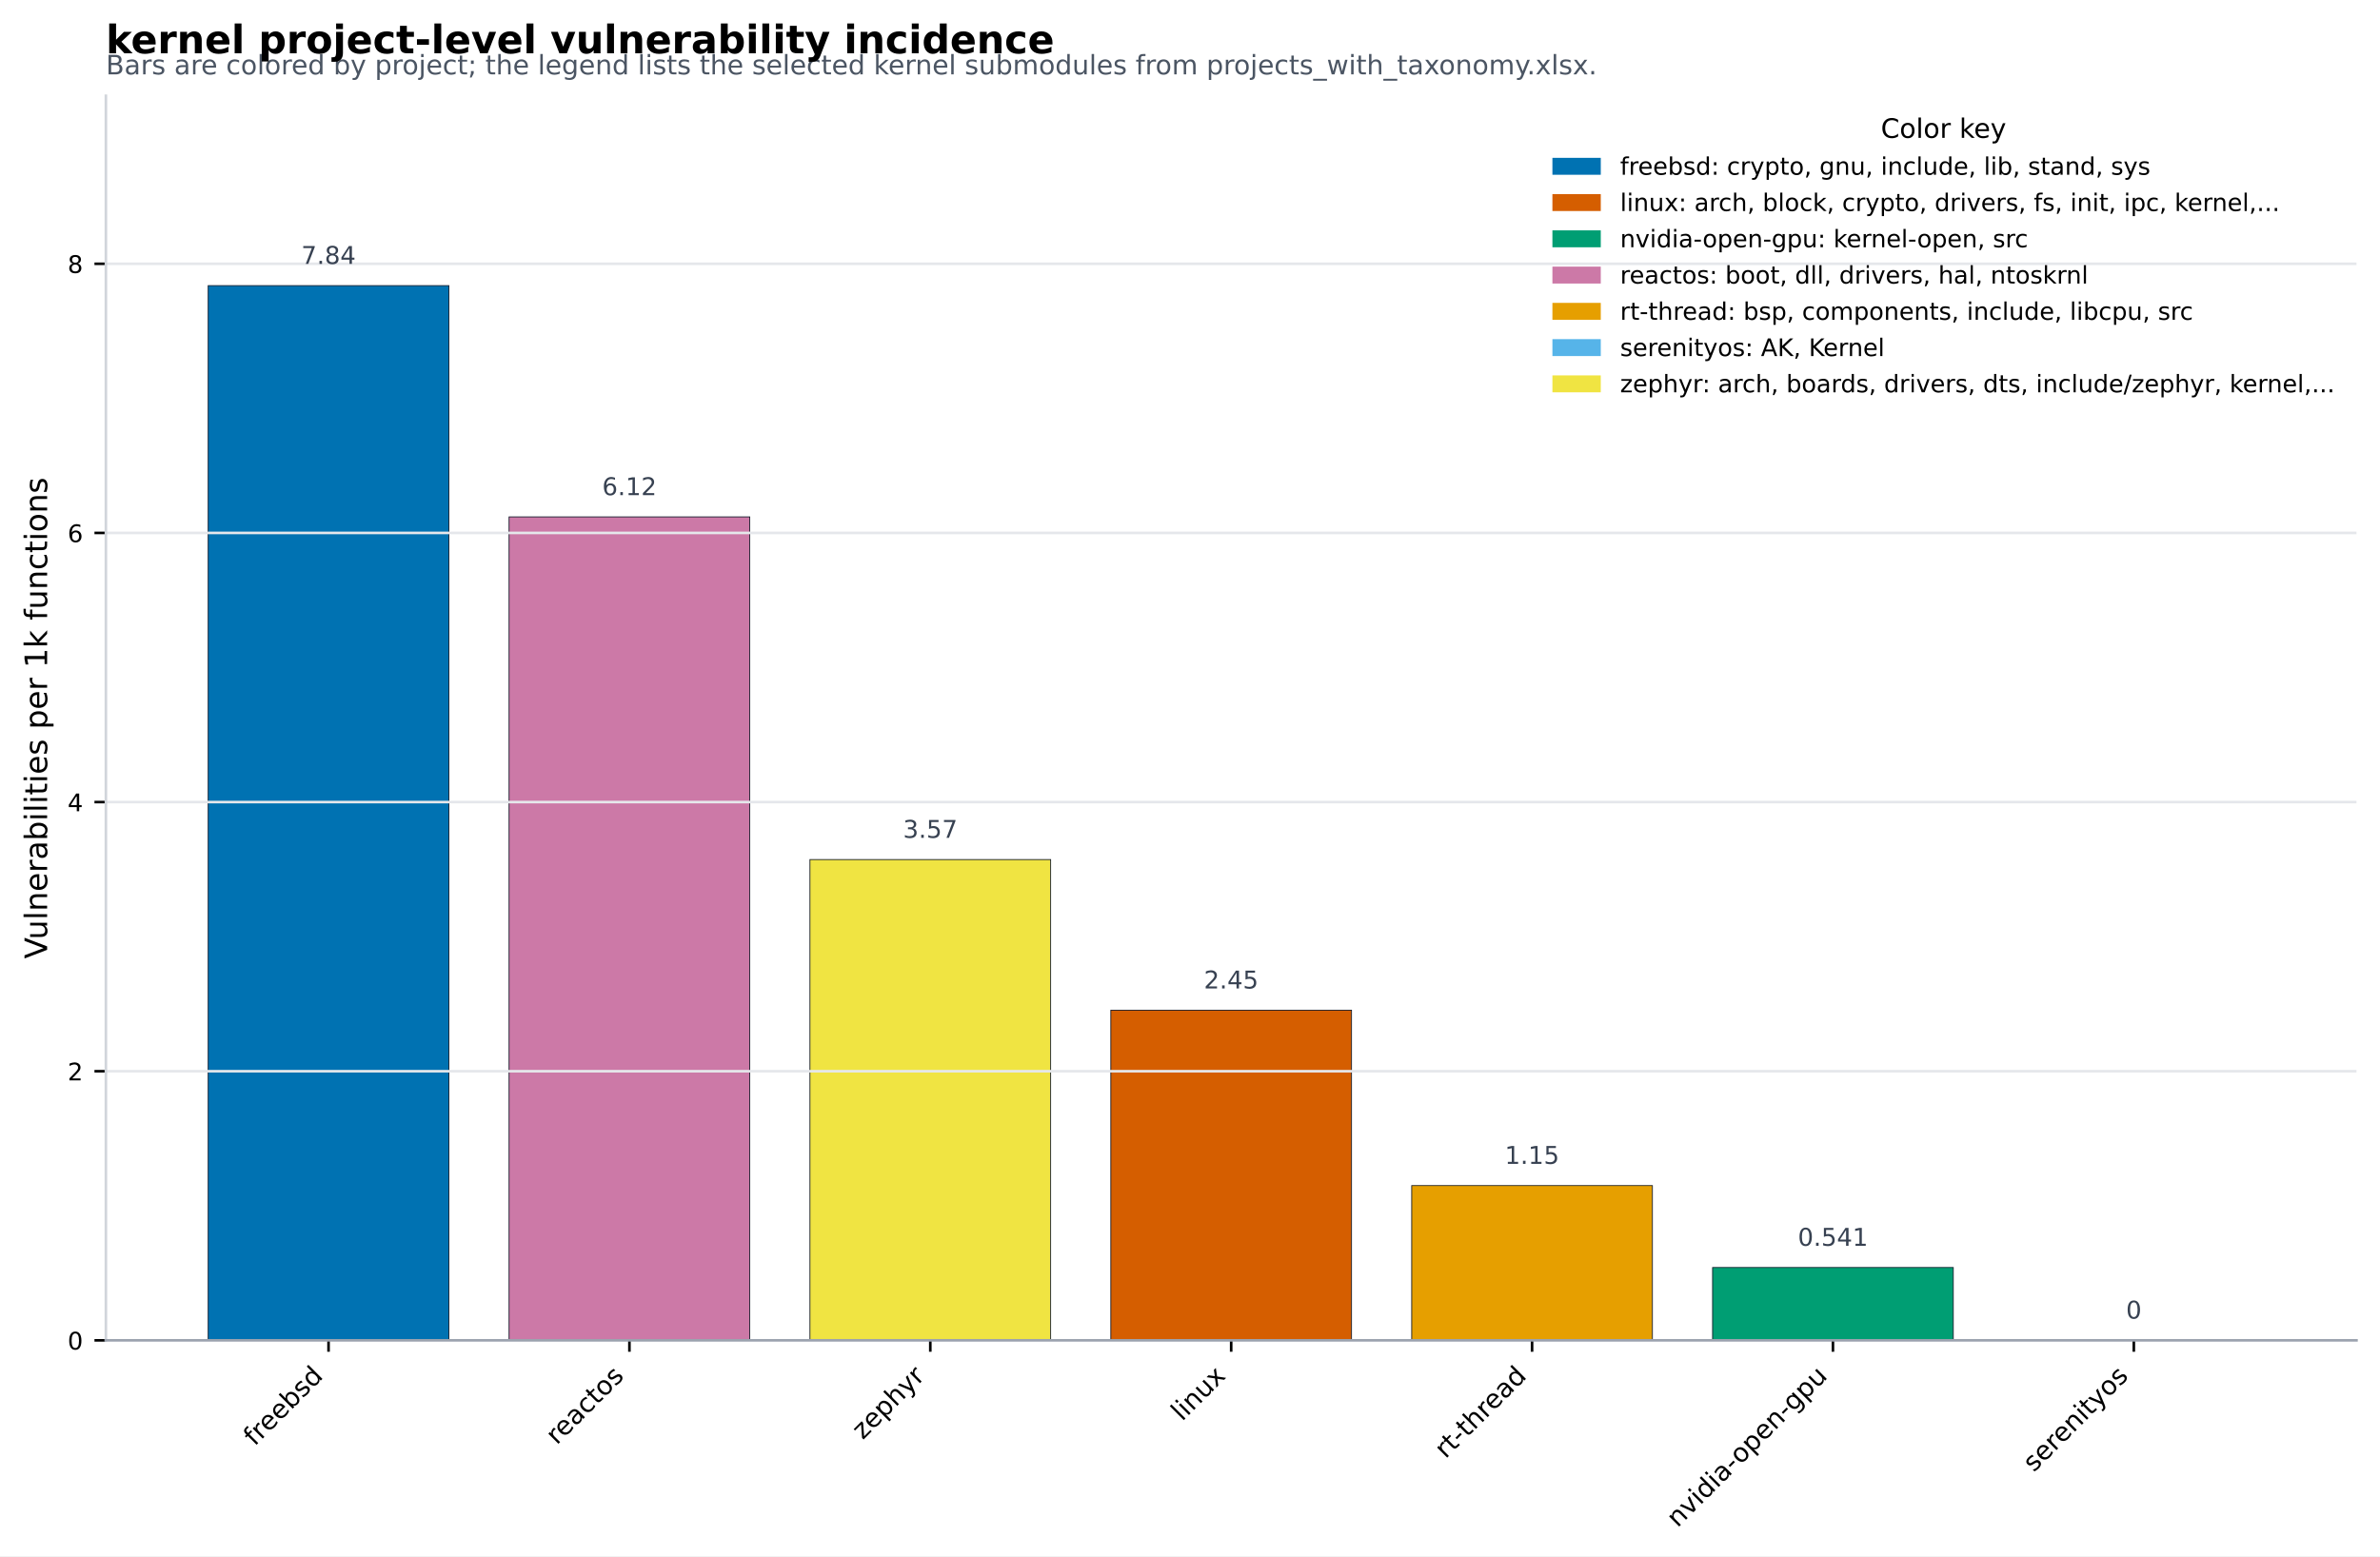
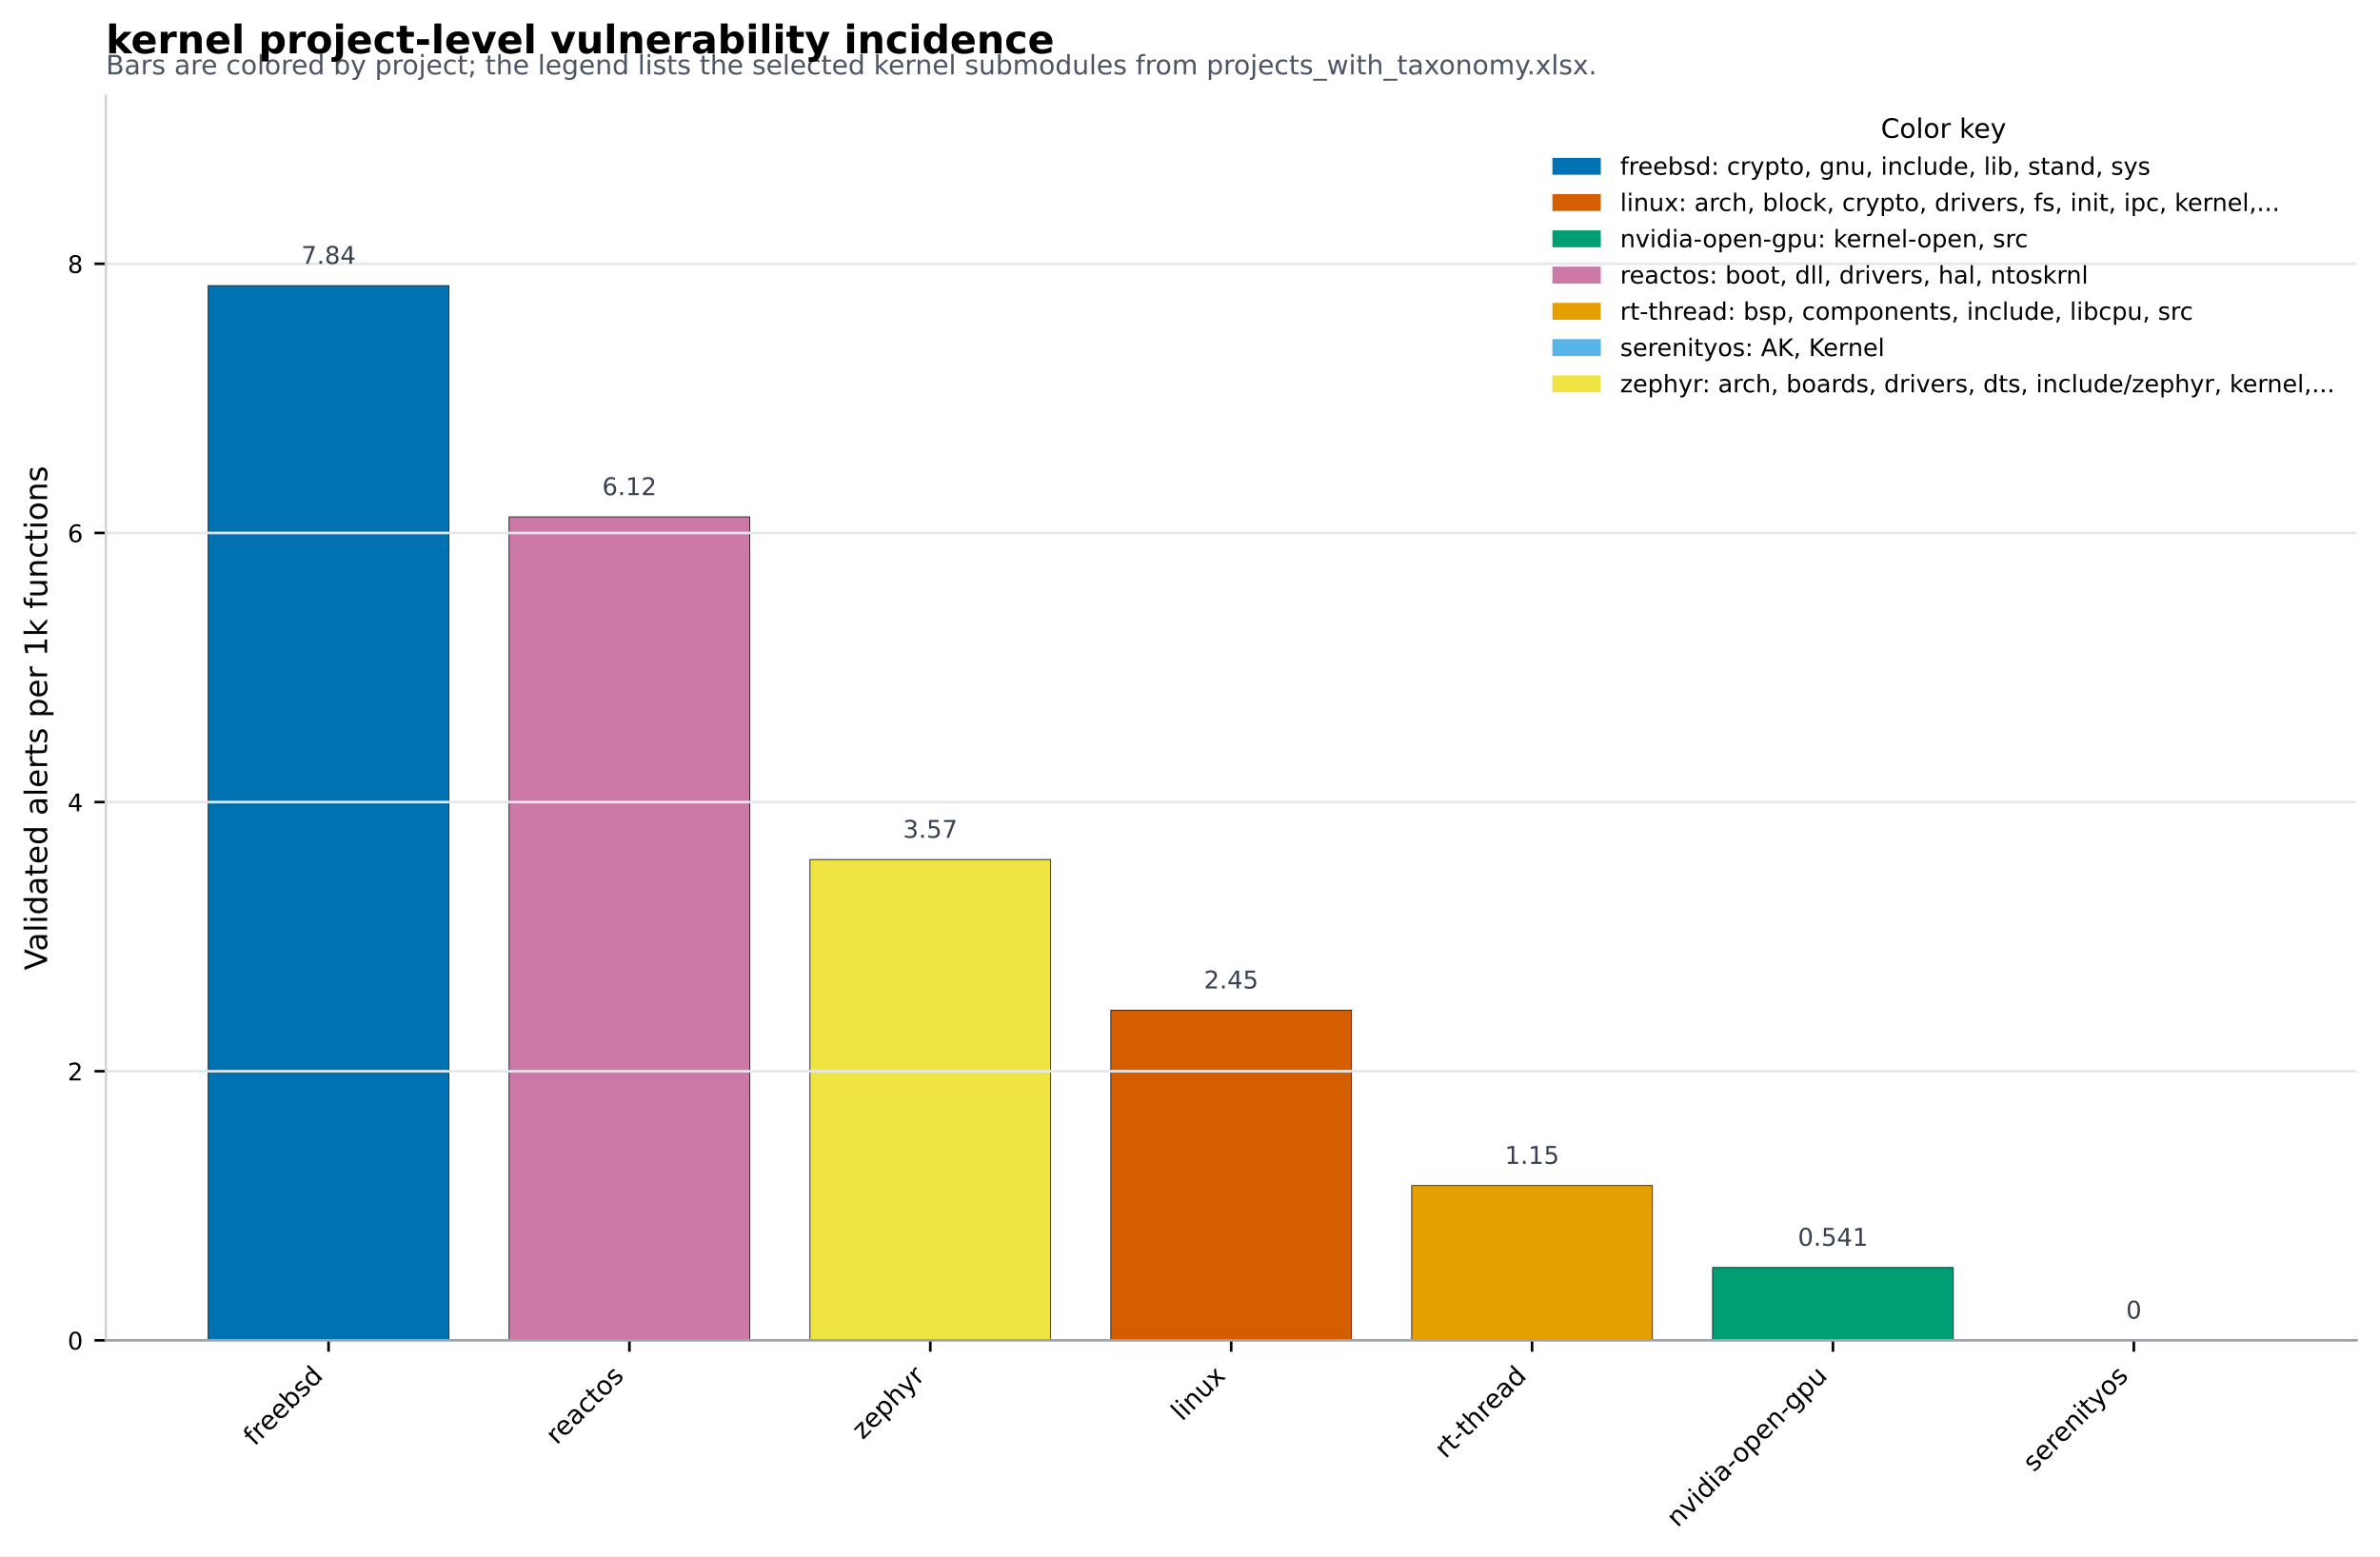
<svg xmlns="http://www.w3.org/2000/svg" xmlns:xlink="http://www.w3.org/1999/xlink" width="728.4pt" height="476.4pt" viewBox="0 0 728.4 476.4" version="1.1">
  <defs>
    <style type="text/css">*{stroke-linejoin: round; stroke-linecap: butt}</style>
  </defs>
  <g id="figure_1">
    <g id="patch_1">
      <path d="M 0 476.4  L 728.4 476.4  L 728.4 -0  L 0 -0  z " style="fill: #ffffff" />
    </g>
    <g id="axes_1">
      <g id="patch_2">
        <path d="M 32.409 410.335  L 721.2 410.335  L 721.2 29.318  L 32.409 29.318  z " style="fill: #ffffff" />
      </g>
      <g id="patch_3">
        <path d="M 63.718 410.335  L 137.385 410.335  L 137.385 87.439  L 63.718 87.439  z " clip-path="url(#p66cbd0cb59)" style="fill: #0072b2; stroke: #111827; stroke-width: 0.25; stroke-linejoin: miter" />
      </g>
      <g id="patch_4">
        <path d="M 155.802 410.335  L 229.469 410.335  L 229.469 158.233  L 155.802 158.233  z " clip-path="url(#p66cbd0cb59)" style="fill: #cc79a7; stroke: #111827; stroke-width: 0.25; stroke-linejoin: miter" />
      </g>
      <g id="patch_5">
        <path d="M 247.886 410.335  L 321.554 410.335  L 321.554 263.141  L 247.886 263.141  z " clip-path="url(#p66cbd0cb59)" style="fill: #f0e442; stroke: #111827; stroke-width: 0.25; stroke-linejoin: miter" />
      </g>
      <g id="patch_6">
        <path d="M 339.971 410.335  L 413.638 410.335  L 413.638 309.258  L 339.971 309.258  z " clip-path="url(#p66cbd0cb59)" style="fill: #d55e00; stroke: #111827; stroke-width: 0.25; stroke-linejoin: miter" />
      </g>
      <g id="patch_7">
        <path d="M 432.055 410.335  L 505.722 410.335  L 505.722 362.956  L 432.055 362.956  z " clip-path="url(#p66cbd0cb59)" style="fill: #e69f00; stroke: #111827; stroke-width: 0.25; stroke-linejoin: miter" />
      </g>
      <g id="patch_8">
        <path d="M 524.139 410.335  L 597.807 410.335  L 597.807 388.034  L 524.139 388.034  z " clip-path="url(#p66cbd0cb59)" style="fill: #009e73; stroke: #111827; stroke-width: 0.25; stroke-linejoin: miter" />
      </g>
      <g id="patch_9">
        <path d="M 616.223 410.335  L 689.891 410.335  L 689.891 410.335  L 616.223 410.335  z " clip-path="url(#p66cbd0cb59)" style="fill: #56b4e9; stroke: #111827; stroke-width: 0.25; stroke-linejoin: miter" />
      </g>
      <g id="matplotlib.axis_1">
        <g id="xtick_1">
          <g id="line2d_1">
            <defs>
              <path id="mf84d8bc799" d="M 0 0  L 0 3.5  " style="stroke: #000000; stroke-width: 0.8" />
            </defs>
            <g>
              <use xlink:href="#mf84d8bc799" x="100.551" y="410.335" style="stroke: #000000; stroke-width: 0.8" />
            </g>
          </g>
          <g id="text_1">
            <text style="font-size: 8px; font-family: 'DejaVu Sans'" transform="translate(77.90937 442.9168) rotate(-45)">freebsd</text>
          </g>
        </g>
        <g id="xtick_2">
          <g id="line2d_2">
            <g>
              <use xlink:href="#mf84d8bc799" x="192.636" y="410.335" style="stroke: #000000; stroke-width: 0.8" />
            </g>
          </g>
          <g id="text_2">
            <text style="font-size: 8px; font-family: 'DejaVu Sans'" transform="translate(170.3923 442.5177) rotate(-45)">reactos</text>
          </g>
        </g>
        <g id="xtick_3">
          <g id="line2d_3">
            <g>
              <use xlink:href="#mf84d8bc799" x="284.72" y="410.335" style="stroke: #000000; stroke-width: 0.8" />
            </g>
          </g>
          <g id="text_3">
            <text style="font-size: 8px; font-family: 'DejaVu Sans'" transform="translate(264.0614 440.9334) rotate(-45)">zephyr</text>
          </g>
        </g>
        <g id="xtick_4">
          <g id="line2d_4">
            <g>
              <use xlink:href="#mf84d8bc799" x="376.804" y="410.335" style="stroke: #000000; stroke-width: 0.8" />
            </g>
          </g>
          <g id="text_4">
            <text style="font-size: 8px; font-family: 'DejaVu Sans'" transform="translate(361.784 435.2951) rotate(-45)">linux</text>
          </g>
        </g>
        <g id="xtick_5">
          <g id="line2d_5">
            <g>
              <use xlink:href="#mf84d8bc799" x="468.889" y="410.335" style="stroke: #000000; stroke-width: 0.8" />
            </g>
          </g>
          <g id="text_5">
            <text style="font-size: 8px; font-family: 'DejaVu Sans'" transform="translate(442.4034 446.7599) rotate(-45)">rt-thread</text>
          </g>
        </g>
        <g id="xtick_6">
          <g id="line2d_6">
            <g>
              <use xlink:href="#mf84d8bc799" x="560.973" y="410.335" style="stroke: #000000; stroke-width: 0.8" />
            </g>
          </g>
          <g id="text_6">
            <text style="font-size: 8px; font-family: 'DejaVu Sans'" transform="translate(513.4071 467.8405) rotate(-45)">nvidia-open-gpu</text>
          </g>
        </g>
        <g id="xtick_7">
          <g id="line2d_7">
            <g>
              <use xlink:href="#mf84d8bc799" x="653.057" y="410.335" style="stroke: #000000; stroke-width: 0.8" />
            </g>
          </g>
          <g id="text_7">
            <text style="font-size: 8px; font-family: 'DejaVu Sans'" transform="translate(622.4584 450.8735) rotate(-45)">serenityos</text>
          </g>
        </g>
      </g>
      <g id="matplotlib.axis_2">
        <g id="ytick_1">
          <g id="line2d_8">
            <path d="M 32.409 410.335  L 721.2 410.335  " clip-path="url(#p66cbd0cb59)" style="fill: none; stroke: #e5e7eb; stroke-width: 0.8; stroke-linecap: square" />
          </g>
          <g id="line2d_9">
            <defs>
              <path id="me4d746b87e" d="M 0 0  L -3.5 0  " style="stroke: #000000; stroke-width: 0.8" />
            </defs>
            <g>
              <use xlink:href="#me4d746b87e" x="32.409" y="410.335" style="stroke: #000000; stroke-width: 0.8" />
            </g>
          </g>
          <g id="text_8">
            <text style="font-size: 7.4px; font-family: 'DejaVu Sans'; text-anchor: end" x="25.409" y="413.147" transform="rotate(-0 25.40899 413.1466)">0</text>
          </g>
        </g>
        <g id="ytick_2">
          <g id="line2d_10">
            <path d="M 32.409 327.939  L 721.2 327.939  " clip-path="url(#p66cbd0cb59)" style="fill: none; stroke: #e5e7eb; stroke-width: 0.8; stroke-linecap: square" />
          </g>
          <g id="line2d_11">
            <g>
              <use xlink:href="#me4d746b87e" x="32.409" y="327.939" style="stroke: #000000; stroke-width: 0.8" />
            </g>
          </g>
          <g id="text_9">
            <text style="font-size: 7.4px; font-family: 'DejaVu Sans'; text-anchor: end" x="25.409" y="330.75" transform="rotate(-0 25.40899 330.7504)">2</text>
          </g>
        </g>
        <g id="ytick_3">
          <g id="line2d_12">
            <path d="M 32.409 245.543  L 721.2 245.543  " clip-path="url(#p66cbd0cb59)" style="fill: none; stroke: #e5e7eb; stroke-width: 0.8; stroke-linecap: square" />
          </g>
          <g id="line2d_13">
            <g>
              <use xlink:href="#me4d746b87e" x="32.409" y="245.543" style="stroke: #000000; stroke-width: 0.8" />
            </g>
          </g>
          <g id="text_10">
            <text style="font-size: 7.4px; font-family: 'DejaVu Sans'; text-anchor: end" x="25.409" y="248.354" transform="rotate(-0 25.40899 248.3542)">4</text>
          </g>
        </g>
        <g id="ytick_4">
          <g id="line2d_14">
            <path d="M 32.409 163.147  L 721.2 163.147  " clip-path="url(#p66cbd0cb59)" style="fill: none; stroke: #e5e7eb; stroke-width: 0.8; stroke-linecap: square" />
          </g>
          <g id="line2d_15">
            <g>
              <use xlink:href="#me4d746b87e" x="32.409" y="163.147" style="stroke: #000000; stroke-width: 0.8" />
            </g>
          </g>
          <g id="text_11">
            <text style="font-size: 7.4px; font-family: 'DejaVu Sans'; text-anchor: end" x="25.409" y="165.958" transform="rotate(-0 25.40899 165.958)">6</text>
          </g>
        </g>
        <g id="ytick_5">
          <g id="line2d_16">
            <path d="M 32.409 80.751  L 721.2 80.751  " clip-path="url(#p66cbd0cb59)" style="fill: none; stroke: #e5e7eb; stroke-width: 0.8; stroke-linecap: square" />
          </g>
          <g id="line2d_17">
            <g>
              <use xlink:href="#me4d746b87e" x="32.409" y="80.751" style="stroke: #000000; stroke-width: 0.8" />
            </g>
          </g>
          <g id="text_12">
            <text style="font-size: 7.4px; font-family: 'DejaVu Sans'; text-anchor: end" x="25.409" y="83.562" transform="rotate(-0 25.40899 83.5618)">8</text>
          </g>
        </g>
        <g id="text_13">
-           <text style="font-size: 9.5px; font-family: 'DejaVu Sans'; text-anchor: middle" x="14.419" y="219.827" transform="rotate(-90 14.41852 219.8268)">Vulnerabilities per 1k functions</text>
+           <text style="font-size: 9.5px; font-family: 'DejaVu Sans'; text-anchor: middle" x="14.419" y="219.827" transform="rotate(-90 14.41852 219.8268)">Validated alerts per 1k functions</text>
        </g>
      </g>
      <g id="patch_10">
        <path d="M 32.409 410.335  L 32.409 29.318  " style="fill: none; stroke: #d1d5db; stroke-width: 0.8; stroke-linejoin: miter; stroke-linecap: square" />
      </g>
      <g id="patch_11">
        <path d="M 32.409 410.335  L 721.2 410.335  " style="fill: none; stroke: #9ca3af; stroke-width: 0.8; stroke-linejoin: miter; stroke-linecap: square" />
      </g>
      <g id="text_14">
        <text style="font-size: 7.5px; font-family: 'DejaVu Sans'; text-anchor: middle; fill: #374151" x="100.551" y="80.794" transform="rotate(-0 100.5514 80.79421)">7.84</text>
      </g>
      <g id="text_15">
        <text style="font-size: 7.5px; font-family: 'DejaVu Sans'; text-anchor: middle; fill: #374151" x="192.636" y="151.588" transform="rotate(-0 192.6357 151.5879)">6.12</text>
      </g>
      <g id="text_16">
        <text style="font-size: 7.5px; font-family: 'DejaVu Sans'; text-anchor: middle; fill: #374151" x="284.72" y="256.496" transform="rotate(-0 284.72 256.496)">3.57</text>
      </g>
      <g id="text_17">
        <text style="font-size: 7.5px; font-family: 'DejaVu Sans'; text-anchor: middle; fill: #374151" x="376.804" y="302.613" transform="rotate(-0 376.8043 302.6129)">2.45</text>
      </g>
      <g id="text_18">
        <text style="font-size: 7.5px; font-family: 'DejaVu Sans'; text-anchor: middle; fill: #374151" x="468.889" y="356.311" transform="rotate(-0 468.8886 356.3112)">1.15</text>
      </g>
      <g id="text_19">
        <text style="font-size: 7.5px; font-family: 'DejaVu Sans'; text-anchor: middle; fill: #374151" x="560.973" y="381.389" transform="rotate(-0 560.9728 381.3887)">0.541</text>
      </g>
      <g id="text_20">
        <text style="font-size: 7.5px; font-family: 'DejaVu Sans'; text-anchor: middle; fill: #374151" x="653.057" y="403.69" transform="rotate(-0 653.0571 403.6902)">0</text>
      </g>
      <g id="text_21">
        <text style="font-size: 8.2px; font-family: 'DejaVu Sans'; text-anchor: start; fill: #4b5563" x="32.409" y="22.776" transform="rotate(-0 32.40899 22.776)">Bars are colored by project; the legend lists the selected kernel submodules from projects_with_taxonomy.xlsx.</text>
      </g>
      <g id="text_22">
        <text style="font-weight: 700; font-size: 12px; font-family: 'DejaVu Sans'; text-anchor: start" x="32.409" y="16.318" transform="rotate(-0 32.40899 16.31812)">kernel project-level vulnerability incidence</text>
      </g>
      <g id="legend_1">
        <g id="text_23">
          <text style="font-size: 8.2px; font-family: 'DejaVu Sans'; text-anchor: start" x="575.643" y="42.209" transform="rotate(-0 575.6429 42.20884)">Color key</text>
        </g>
        <g id="patch_12">
          <path d="M 475.117 53.502  L 489.917 53.502  L 489.917 48.322  L 475.117 48.322  z " style="fill: #0072b2" />
        </g>
        <g id="text_24">
          <text style="font-size: 7.4px; font-family: 'DejaVu Sans'; text-anchor: start" x="495.837" y="53.502" transform="rotate(-0 495.8371 53.50161)">freebsd: crypto, gnu, include, lib, stand, sys</text>
        </g>
        <g id="patch_13">
          <path d="M 475.117 64.602  L 489.917 64.602  L 489.917 59.422  L 475.117 59.422  z " style="fill: #d55e00" />
        </g>
        <g id="text_25">
          <text style="font-size: 7.4px; font-family: 'DejaVu Sans'; text-anchor: start" x="495.837" y="64.602" transform="rotate(-0 495.8371 64.60219)">linux: arch, block, crypto, drivers, fs, init, ipc, kernel,...</text>
        </g>
        <g id="patch_14">
          <path d="M 475.117 75.703  L 489.917 75.703  L 489.917 70.523  L 475.117 70.523  z " style="fill: #009e73" />
        </g>
        <g id="text_26">
          <text style="font-size: 7.4px; font-family: 'DejaVu Sans'; text-anchor: start" x="495.837" y="75.703" transform="rotate(-0 495.8371 75.70277)">nvidia-open-gpu: kernel-open, src</text>
        </g>
        <g id="patch_15">
          <path d="M 475.117 86.803  L 489.917 86.803  L 489.917 81.623  L 475.117 81.623  z " style="fill: #cc79a7" />
        </g>
        <g id="text_27">
          <text style="font-size: 7.4px; font-family: 'DejaVu Sans'; text-anchor: start" x="495.837" y="86.803" transform="rotate(-0 495.8371 86.80334)">reactos: boot, dll, drivers, hal, ntoskrnl</text>
        </g>
        <g id="patch_16">
          <path d="M 475.117 97.904  L 489.917 97.904  L 489.917 92.724  L 475.117 92.724  z " style="fill: #e69f00" />
        </g>
        <g id="text_28">
          <text style="font-size: 7.4px; font-family: 'DejaVu Sans'; text-anchor: start" x="495.837" y="97.904" transform="rotate(-0 495.8371 97.90392)">rt-thread: bsp, components, include, libcpu, src</text>
        </g>
        <g id="patch_17">
          <path d="M 475.117 109.004  L 489.917 109.004  L 489.917 103.825  L 475.117 103.825  z " style="fill: #56b4e9" />
        </g>
        <g id="text_29">
          <text style="font-size: 7.4px; font-family: 'DejaVu Sans'; text-anchor: start" x="495.837" y="109.004" transform="rotate(-0 495.8371 109.0045)">serenityos: AK, Kernel</text>
        </g>
        <g id="patch_18">
          <path d="M 475.117 120.105  L 489.917 120.105  L 489.917 114.925  L 475.117 114.925  z " style="fill: #f0e442" />
        </g>
        <g id="text_30">
          <text style="font-size: 7.4px; font-family: 'DejaVu Sans'; text-anchor: start" x="495.837" y="120.105" transform="rotate(-0 495.8371 120.1051)">zephyr: arch, boards, drivers, dts, include/zephyr, kernel,...</text>
        </g>
      </g>
    </g>
  </g>
  <defs>
    <clipPath id="p66cbd0cb59">
      <rect x="32.409" y="29.318" width="688.791" height="381.017" />
    </clipPath>
  </defs>
</svg>
